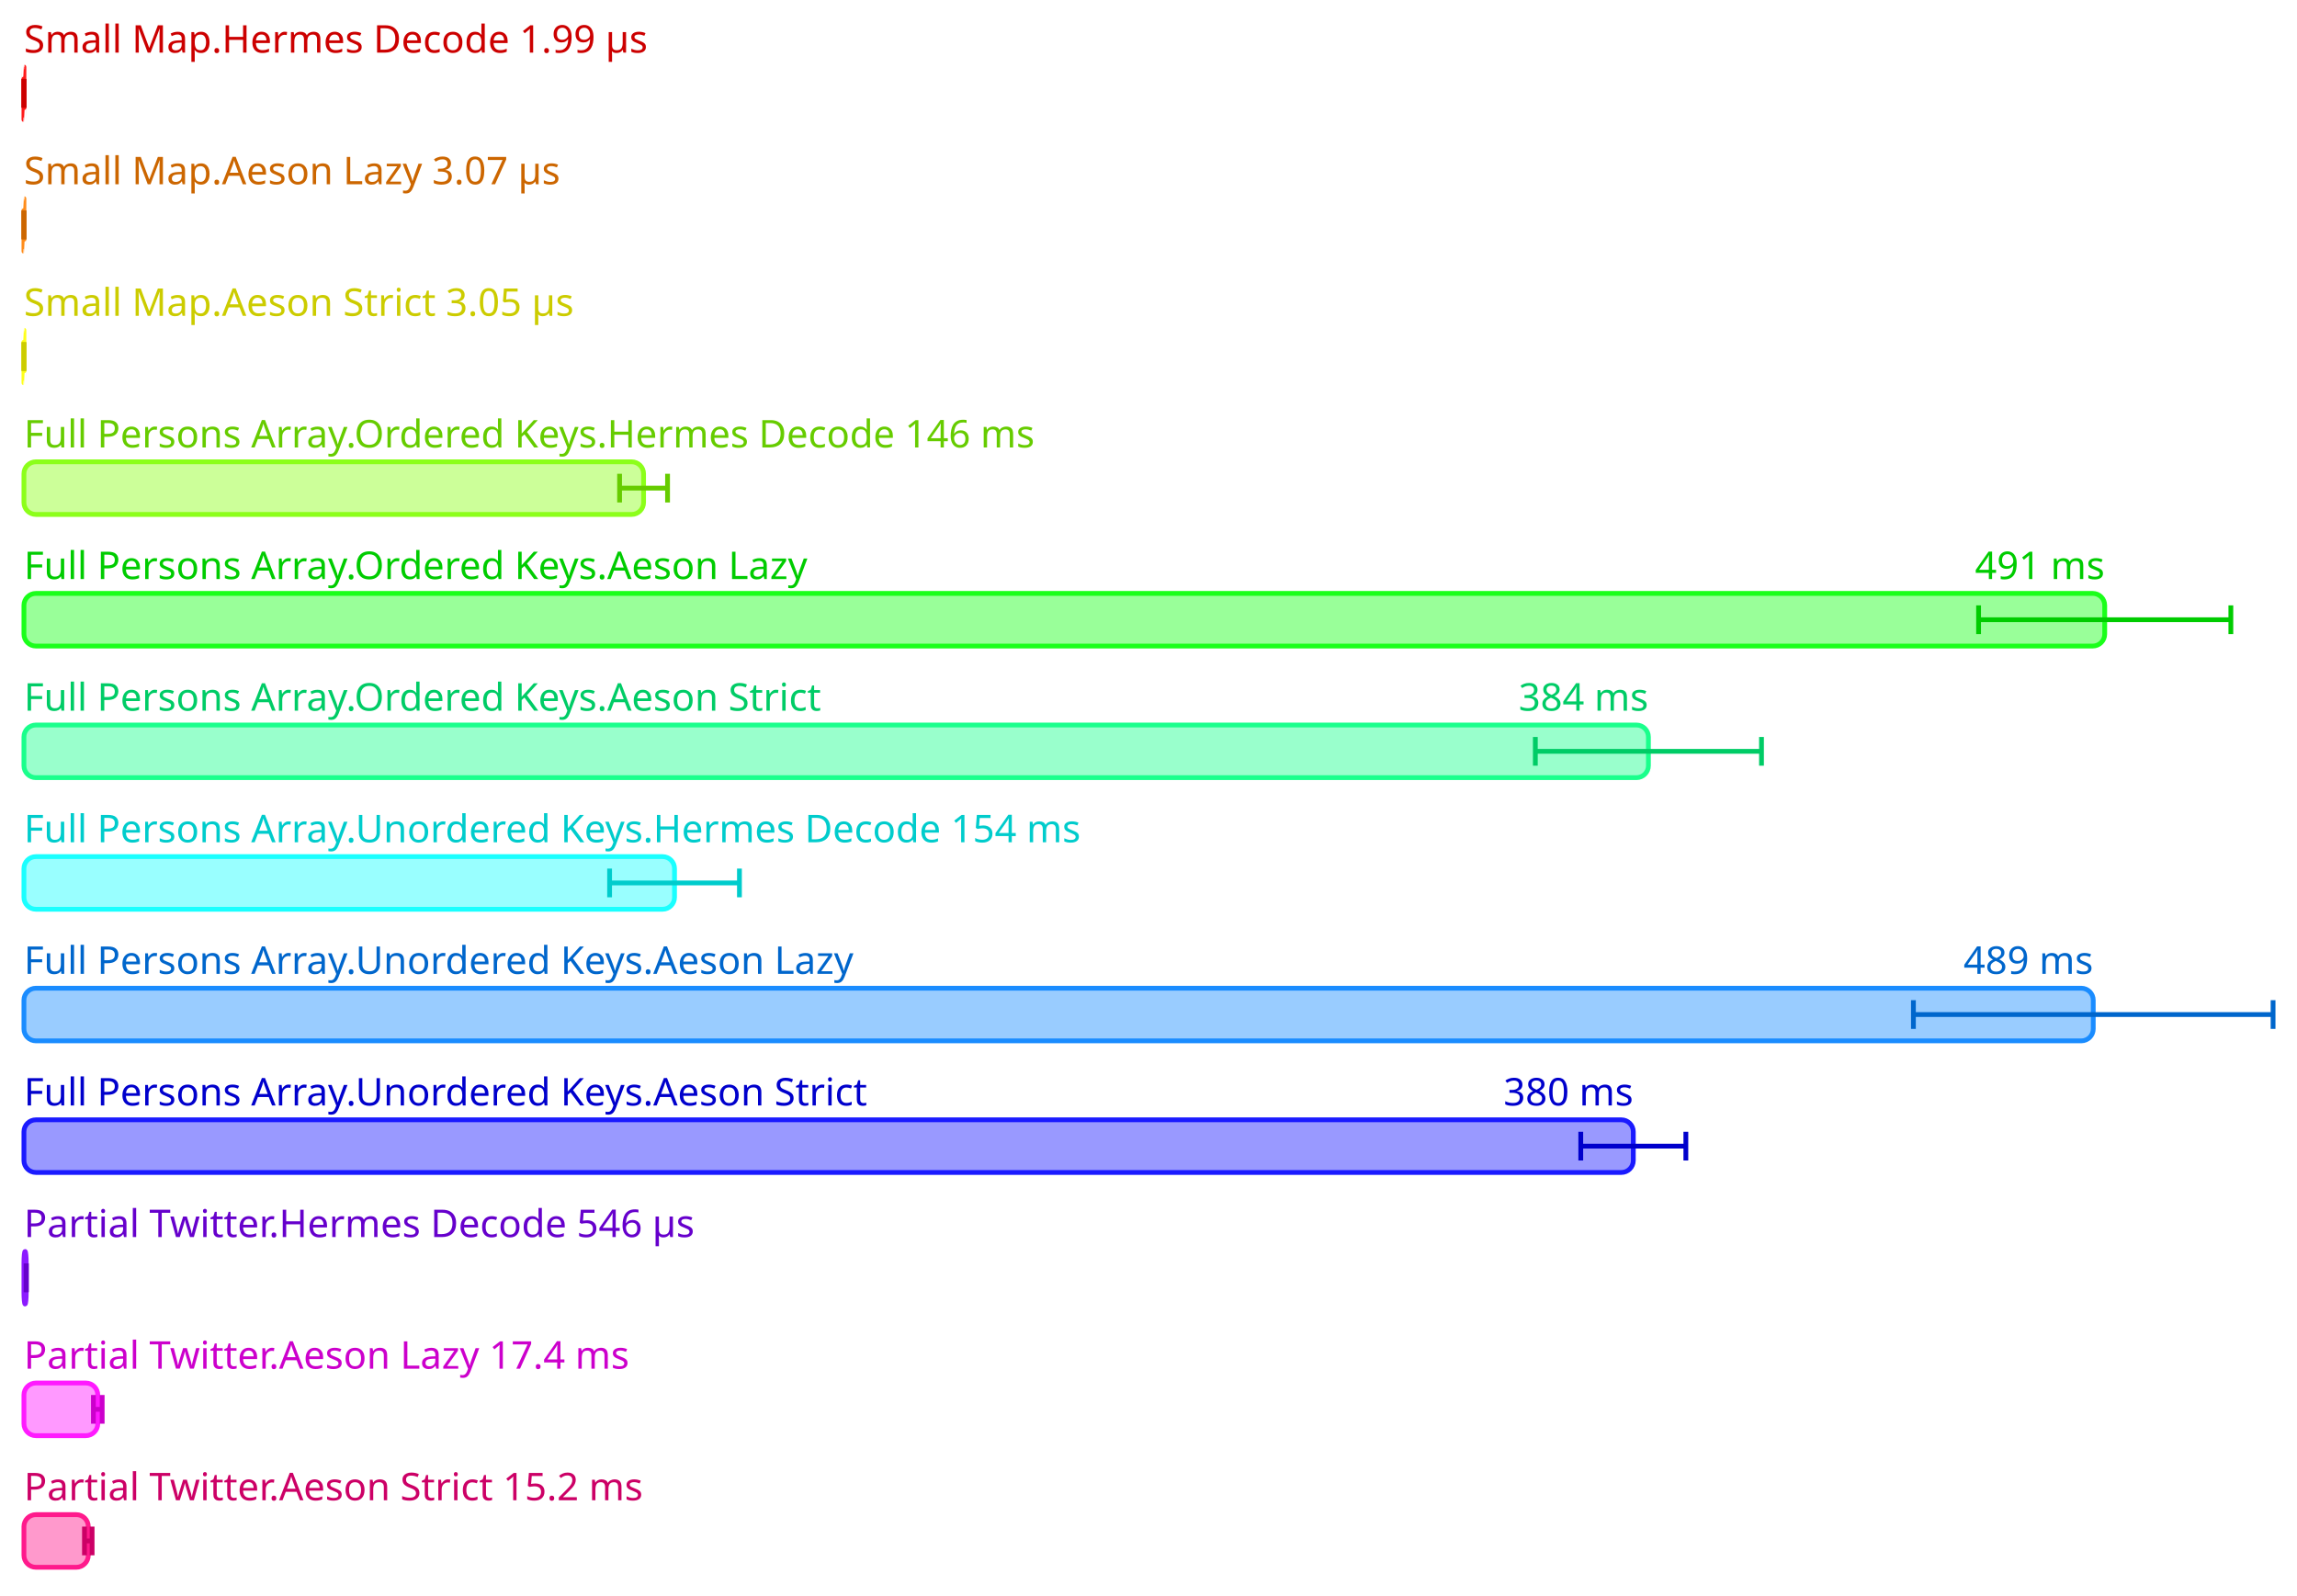
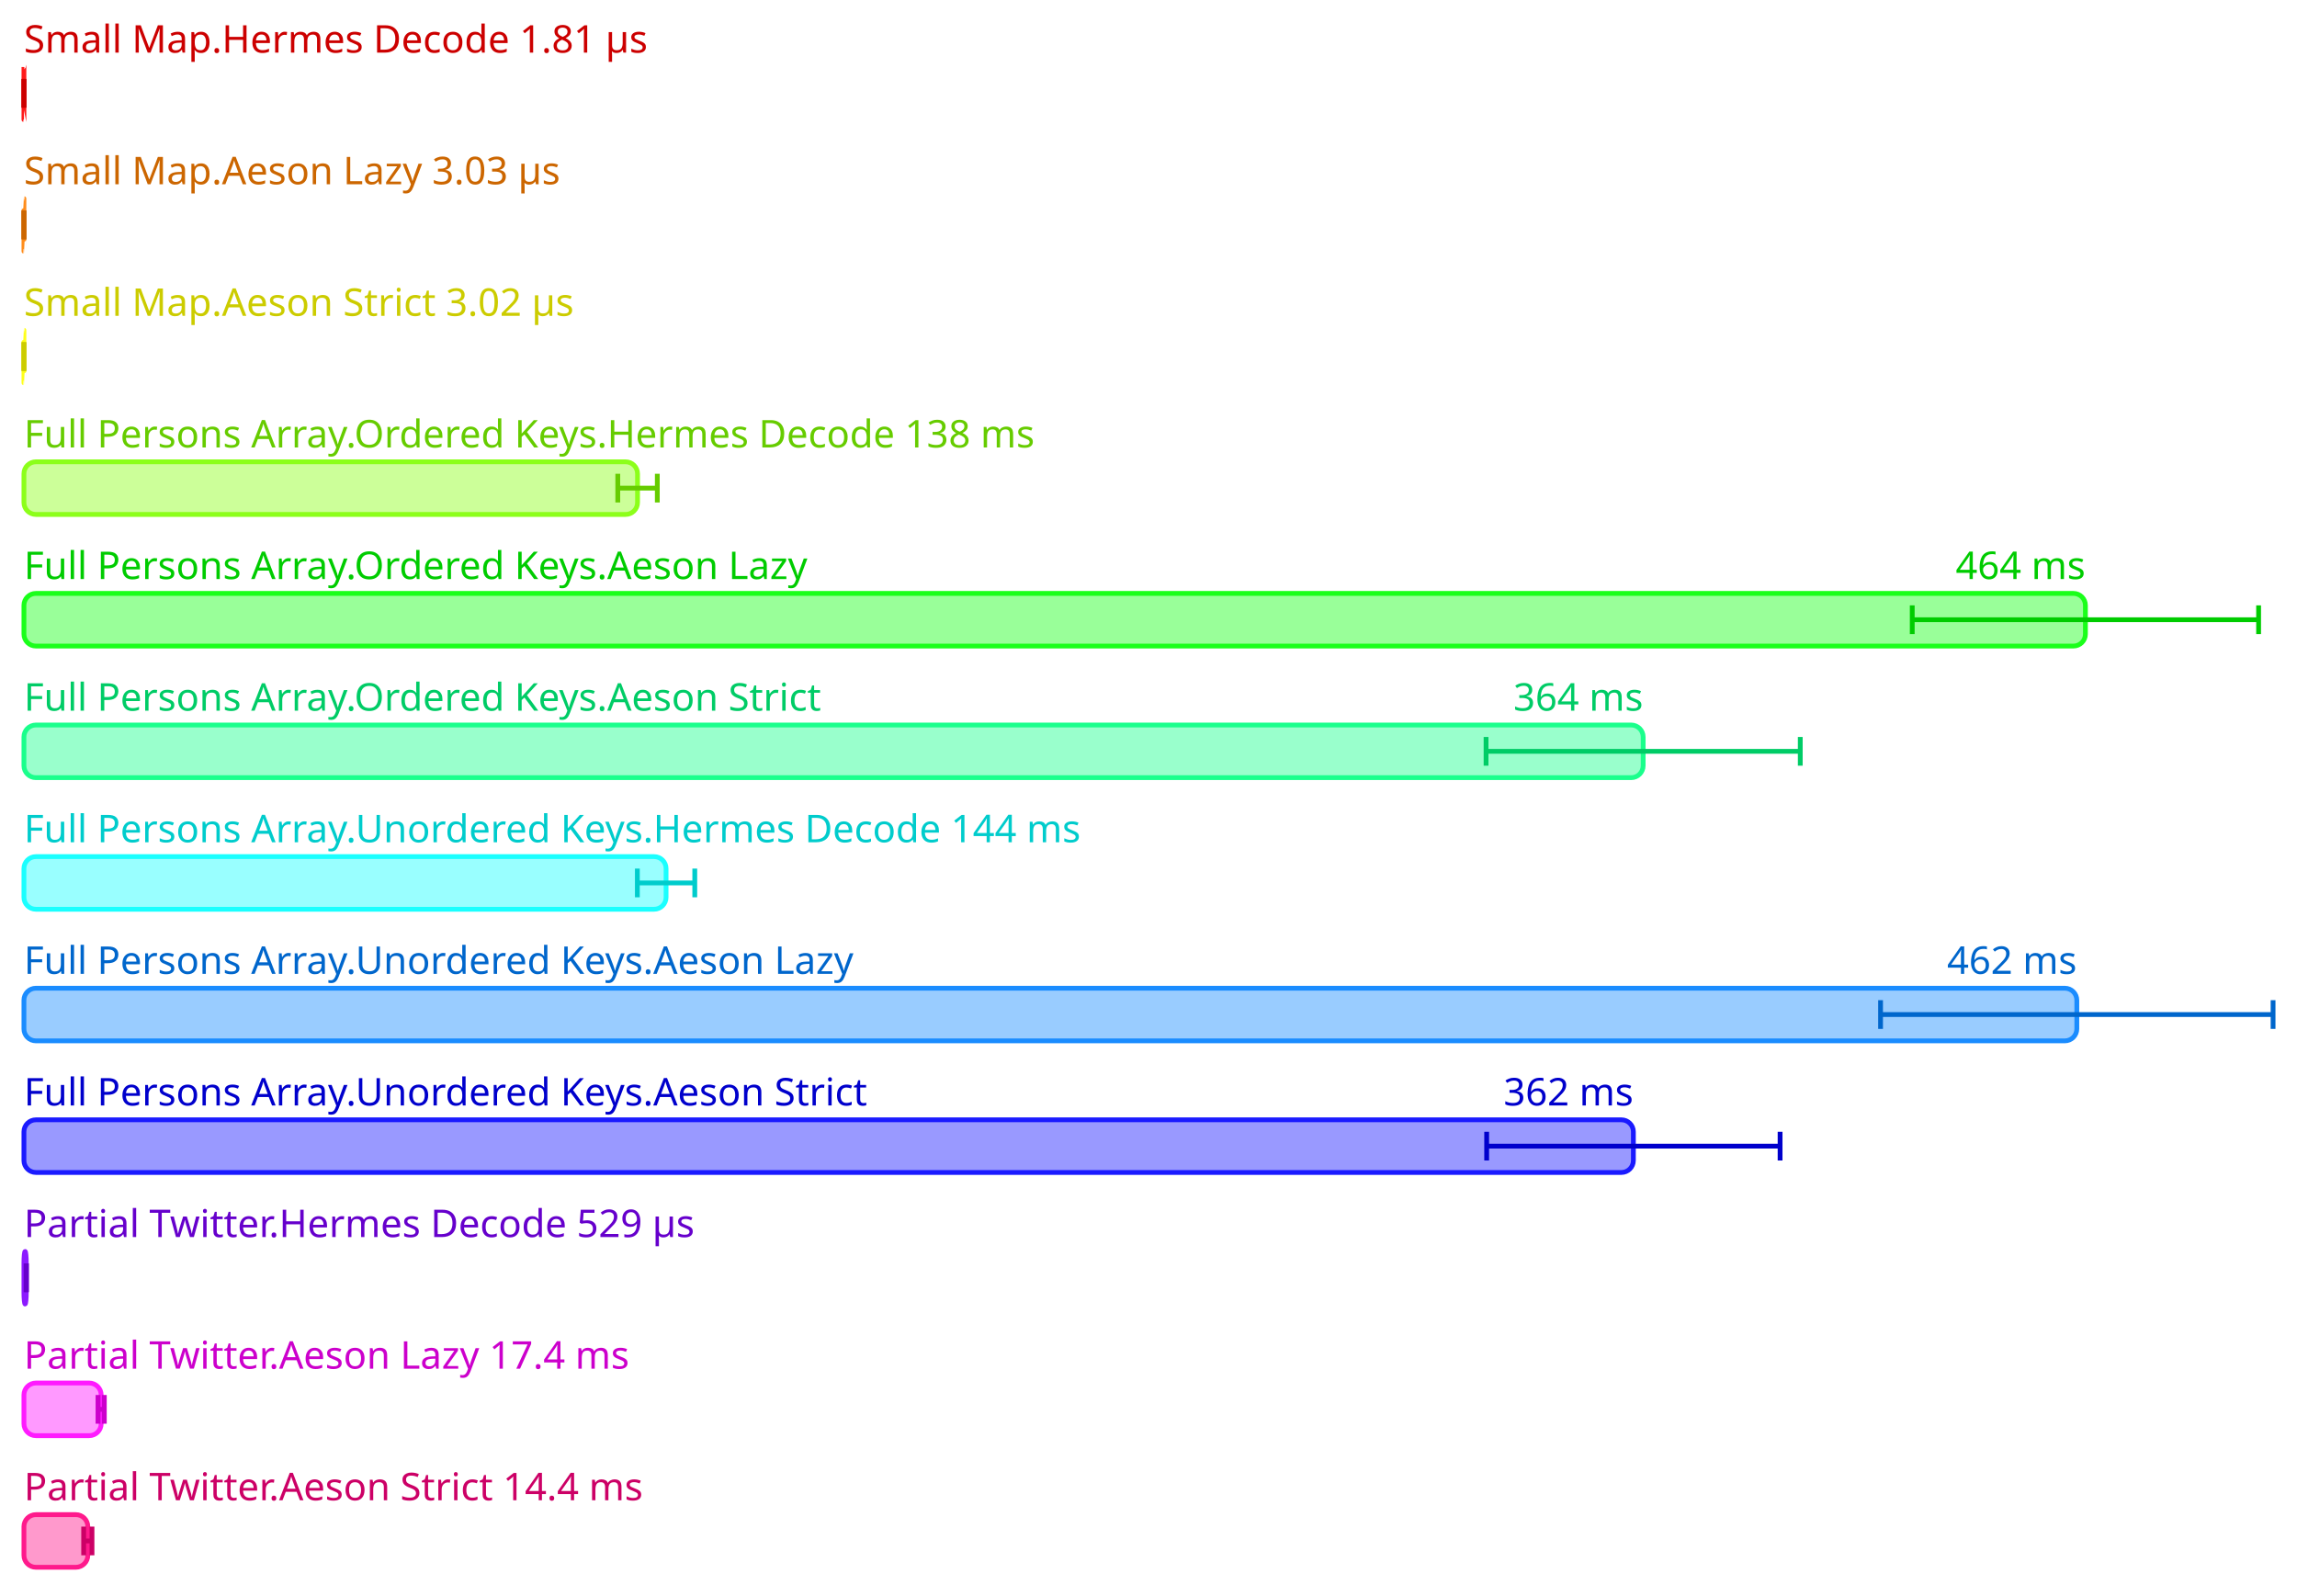
<svg xmlns="http://www.w3.org/2000/svg" height="667" width="960.0" font-size="16" font-family="sans-serif" stroke-width="2">
  <g transform="translate(10.0 0)">
-     <text fill="hsl(0, 100%, 40%)" y="22">Small Map.Hermes Decode 1.99 μs</text>
+     <text fill="hsl(0, 100%, 40%)" y="22">Small Map.Hermes Decode 1.81 μs</text>
    <g>
-       <rect y="28" rx="5" height="22" width="0.004" fill="hsl(0, 100%, 80%)" stroke="hsl(0, 100%, 55%)" />
+       <rect y="28" rx="5" height="22" width="0.003" fill="hsl(0, 100%, 80%)" stroke="hsl(0, 100%, 55%)" />
      <g stroke="hsl(0, 100%, 40%)">
        <line x1="0.003" x2="0.004" y1="39" y2="39" />
        <line x1="0.003" x2="0.003" y1="33" y2="45" />
        <line x1="0.004" x2="0.004" y1="33" y2="45" />
      </g>
    </g>
-     <text fill="hsl(30, 100%, 40%)" y="77">Small Map.Aeson Lazy 3.07 μs</text>
+     <text fill="hsl(30, 100%, 40%)" y="77">Small Map.Aeson Lazy 3.03 μs</text>
    <g>
-       <rect y="83" rx="5" height="22" width="0.005" fill="hsl(30, 100%, 80%)" stroke="hsl(30, 100%, 55%)" />
+       <rect y="83" rx="5" height="22" width="0.006" fill="hsl(30, 100%, 80%)" stroke="hsl(30, 100%, 55%)" />
      <g stroke="hsl(30, 100%, 40%)">
        <line x1="0.005" x2="0.006" y1="94" y2="94" />
        <line x1="0.005" x2="0.005" y1="88" y2="100" />
        <line x1="0.006" x2="0.006" y1="88" y2="100" />
      </g>
    </g>
-     <text fill="hsl(60, 100%, 40%)" y="132">Small Map.Aeson Strict 3.05 μs</text>
+     <text fill="hsl(60, 100%, 40%)" y="132">Small Map.Aeson Strict 3.02 μs</text>
    <g>
-       <rect y="138" rx="5" height="22" width="0.005" fill="hsl(60, 100%, 80%)" stroke="hsl(60, 100%, 55%)" />
+       <rect y="138" rx="5" height="22" width="0.006" fill="hsl(60, 100%, 80%)" stroke="hsl(60, 100%, 55%)" />
      <g stroke="hsl(60, 100%, 40%)">
        <line x1="0.005" x2="0.006" y1="149" y2="149" />
        <line x1="0.005" x2="0.005" y1="143" y2="155" />
        <line x1="0.006" x2="0.006" y1="143" y2="155" />
      </g>
    </g>
-     <text fill="hsl(90, 100%, 40%)" y="187">Full Persons Array.Ordered Keys.Hermes Decode 146  ms</text>
+     <text fill="hsl(90, 100%, 40%)" y="187">Full Persons Array.Ordered Keys.Hermes Decode 138  ms</text>
    <g>
-       <rect y="193" rx="5" height="22" width="258.971" fill="hsl(90, 100%, 80%)" stroke="hsl(90, 100%, 55%)" />
+       <rect y="193" rx="5" height="22" width="256.453" fill="hsl(90, 100%, 80%)" stroke="hsl(90, 100%, 55%)" />
      <g stroke="hsl(90, 100%, 40%)">
-         <line x1="248.947" x2="268.996" y1="204" y2="204" />
-         <line x1="248.947" x2="248.947" y1="198" y2="210" />
-         <line x1="268.996" x2="268.996" y1="198" y2="210" />
+         <line x1="248.191" x2="264.715" y1="204" y2="204" />
+         <line x1="248.191" x2="248.191" y1="198" y2="210" />
+         <line x1="264.715" x2="264.715" y1="198" y2="210" />
      </g>
    </g>
    <g fill="hsl(120, 100%, 40%)">
      <text y="242">Full Persons Array.Ordered Keys.Aeson Lazy</text>
-       <text y="242" x="869.635" text-anchor="end">491  ms</text>
+       <text y="242" x="861.572" text-anchor="end">464  ms</text>
    </g>
    <g>
-       <rect y="248" rx="5" height="22" width="869.635" fill="hsl(120, 100%, 80%)" stroke="hsl(120, 100%, 55%)" />
+       <rect y="248" rx="5" height="22" width="861.572" fill="hsl(120, 100%, 80%)" stroke="hsl(120, 100%, 55%)" />
      <g stroke="hsl(120, 100%, 40%)">
-         <line x1="816.918" x2="922.353" y1="259" y2="259" />
-         <line x1="816.918" x2="816.918" y1="253" y2="265" />
-         <line x1="922.353" x2="922.353" y1="253" y2="265" />
+         <line x1="789.192" x2="933.952" y1="259" y2="259" />
+         <line x1="789.192" x2="789.192" y1="253" y2="265" />
+         <line x1="933.952" x2="933.952" y1="253" y2="265" />
      </g>
    </g>
    <g fill="hsl(150, 100%, 40%)">
      <text y="297">Full Persons Array.Ordered Keys.Aeson Strict</text>
-       <text y="297" x="678.93" text-anchor="end">384  ms</text>
+       <text y="297" x="676.736" text-anchor="end">364  ms</text>
    </g>
    <g>
-       <rect y="303" rx="5" height="22" width="678.93" fill="hsl(150, 100%, 80%)" stroke="hsl(150, 100%, 55%)" />
+       <rect y="303" rx="5" height="22" width="676.736" fill="hsl(150, 100%, 80%)" stroke="hsl(150, 100%, 55%)" />
      <g stroke="hsl(150, 100%, 40%)">
-         <line x1="631.671" x2="726.189" y1="314" y2="314" />
-         <line x1="631.671" x2="631.671" y1="308" y2="320" />
-         <line x1="726.189" x2="726.189" y1="308" y2="320" />
+         <line x1="611.077" x2="742.395" y1="314" y2="314" />
+         <line x1="611.077" x2="611.077" y1="308" y2="320" />
+         <line x1="742.395" x2="742.395" y1="308" y2="320" />
      </g>
    </g>
-     <text fill="hsl(180, 100%, 40%)" y="352">Full Persons Array.Unordered Keys.Hermes Decode 154  ms</text>
+     <text fill="hsl(180, 100%, 40%)" y="352">Full Persons Array.Unordered Keys.Hermes Decode 144  ms</text>
    <g>
-       <rect y="358" rx="5" height="22" width="271.907" fill="hsl(180, 100%, 80%)" stroke="hsl(180, 100%, 55%)" />
+       <rect y="358" rx="5" height="22" width="268.373" fill="hsl(180, 100%, 80%)" stroke="hsl(180, 100%, 55%)" />
      <g stroke="hsl(180, 100%, 40%)">
-         <line x1="244.775" x2="299.04" y1="369" y2="369" />
-         <line x1="244.775" x2="244.775" y1="363" y2="375" />
-         <line x1="299.04" x2="299.04" y1="363" y2="375" />
+         <line x1="256.373" x2="280.372" y1="369" y2="369" />
+         <line x1="256.373" x2="256.373" y1="363" y2="375" />
+         <line x1="280.372" x2="280.372" y1="363" y2="375" />
      </g>
    </g>
    <g fill="hsl(210, 100%, 40%)">
      <text y="407">Full Persons Array.Unordered Keys.Aeson Lazy</text>
-       <text y="407" x="864.844" text-anchor="end">489  ms</text>
+       <text y="407" x="857.977" text-anchor="end">462  ms</text>
    </g>
    <g>
-       <rect y="413" rx="5" height="22" width="864.844" fill="hsl(210, 100%, 80%)" stroke="hsl(210, 100%, 55%)" />
+       <rect y="413" rx="5" height="22" width="857.977" fill="hsl(210, 100%, 80%)" stroke="hsl(210, 100%, 55%)" />
      <g stroke="hsl(210, 100%, 40%)">
-         <line x1="789.689" x2="940.0" y1="424" y2="424" />
-         <line x1="789.689" x2="789.689" y1="418" y2="430" />
+         <line x1="775.955" x2="940.0" y1="424" y2="424" />
+         <line x1="775.955" x2="775.955" y1="418" y2="430" />
        <line x1="940.0" x2="940.0" y1="418" y2="430" />
      </g>
    </g>
    <g fill="hsl(240, 100%, 40%)">
      <text y="462">Full Persons Array.Unordered Keys.Aeson Strict</text>
-       <text y="462" x="672.619" text-anchor="end">380  ms</text>
+       <text y="462" x="672.647" text-anchor="end">362  ms</text>
    </g>
    <g>
-       <rect y="468" rx="5" height="22" width="672.619" fill="hsl(240, 100%, 80%)" stroke="hsl(240, 100%, 55%)" />
+       <rect y="468" rx="5" height="22" width="672.647" fill="hsl(240, 100%, 80%)" stroke="hsl(240, 100%, 55%)" />
      <g stroke="hsl(240, 100%, 40%)">
-         <line x1="650.66" x2="694.578" y1="479" y2="479" />
-         <line x1="650.66" x2="650.66" y1="473" y2="485" />
-         <line x1="694.578" x2="694.578" y1="473" y2="485" />
+         <line x1="611.33" x2="733.963" y1="479" y2="479" />
+         <line x1="611.33" x2="611.33" y1="473" y2="485" />
+         <line x1="733.963" x2="733.963" y1="473" y2="485" />
      </g>
    </g>
-     <text fill="hsl(270, 100%, 40%)" y="517">Partial Twitter.Hermes Decode 546  μs</text>
+     <text fill="hsl(270, 100%, 40%)" y="517">Partial Twitter.Hermes Decode 529  μs</text>
    <g>
-       <rect y="523" rx="5" height="22" width="0.965" fill="hsl(270, 100%, 80%)" stroke="hsl(270, 100%, 55%)" />
+       <rect y="523" rx="5" height="22" width="0.984" fill="hsl(270, 100%, 80%)" stroke="hsl(270, 100%, 55%)" />
      <g stroke="hsl(270, 100%, 40%)">
-         <line x1="0.906" x2="1.025" y1="534" y2="534" />
-         <line x1="0.906" x2="0.906" y1="528" y2="540" />
-         <line x1="1.025" x2="1.025" y1="528" y2="540" />
+         <line x1="0.896" x2="1.071" y1="534" y2="534" />
+         <line x1="0.896" x2="0.896" y1="528" y2="540" />
+         <line x1="1.071" x2="1.071" y1="528" y2="540" />
      </g>
    </g>
    <text fill="hsl(300, 100%, 40%)" y="572">Partial Twitter.Aeson Lazy 17.4 ms</text>
    <g>
-       <rect y="578" rx="5" height="22" width="30.868" fill="hsl(300, 100%, 80%)" stroke="hsl(300, 100%, 55%)" />
+       <rect y="578" rx="5" height="22" width="32.28" fill="hsl(300, 100%, 80%)" stroke="hsl(300, 100%, 55%)" />
      <g stroke="hsl(300, 100%, 40%)">
-         <line x1="29.034" x2="32.702" y1="589" y2="589" />
-         <line x1="29.034" x2="29.034" y1="583" y2="595" />
-         <line x1="32.702" x2="32.702" y1="583" y2="595" />
+         <line x1="30.961" x2="33.599" y1="589" y2="589" />
+         <line x1="30.961" x2="30.961" y1="583" y2="595" />
+         <line x1="33.599" x2="33.599" y1="583" y2="595" />
      </g>
    </g>
-     <text fill="hsl(330, 100%, 40%)" y="627">Partial Twitter.Aeson Strict 15.2 ms</text>
+     <text fill="hsl(330, 100%, 40%)" y="627">Partial Twitter.Aeson Strict 14.4 ms</text>
    <g>
-       <rect y="633" rx="5" height="22" width="26.898" fill="hsl(330, 100%, 80%)" stroke="hsl(330, 100%, 55%)" />
+       <rect y="633" rx="5" height="22" width="26.703" fill="hsl(330, 100%, 80%)" stroke="hsl(330, 100%, 55%)" />
      <g stroke="hsl(330, 100%, 40%)">
-         <line x1="25.306" x2="28.491" y1="644" y2="644" />
-         <line x1="25.306" x2="25.306" y1="638" y2="650" />
-         <line x1="28.491" x2="28.491" y1="638" y2="650" />
+         <line x1="24.963" x2="28.443" y1="644" y2="644" />
+         <line x1="24.963" x2="24.963" y1="638" y2="650" />
+         <line x1="28.443" x2="28.443" y1="638" y2="650" />
      </g>
    </g>
  </g>
</svg>
